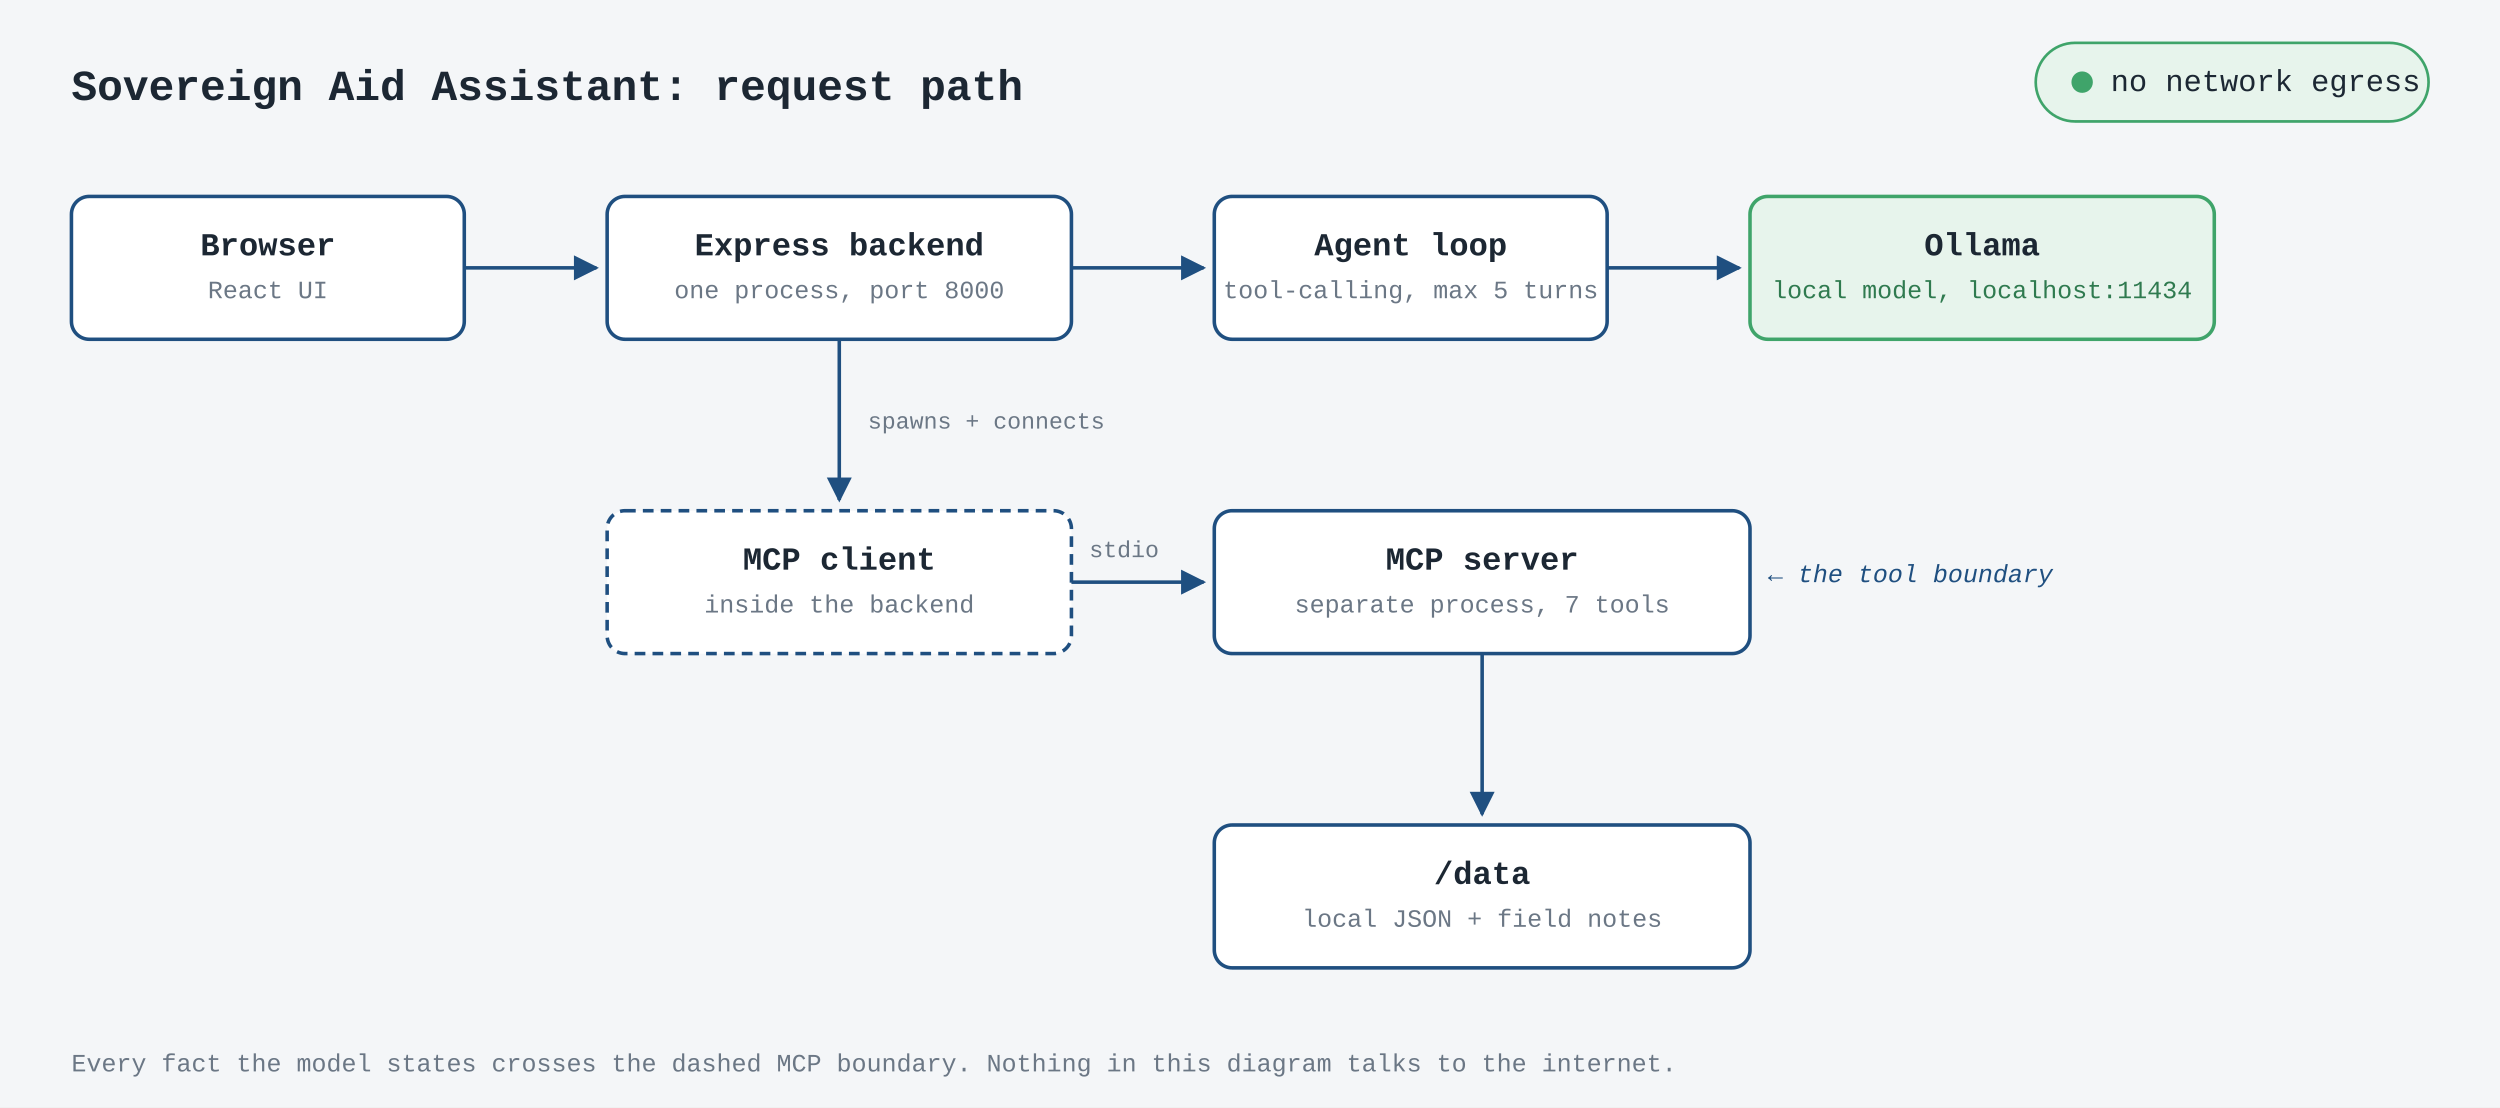
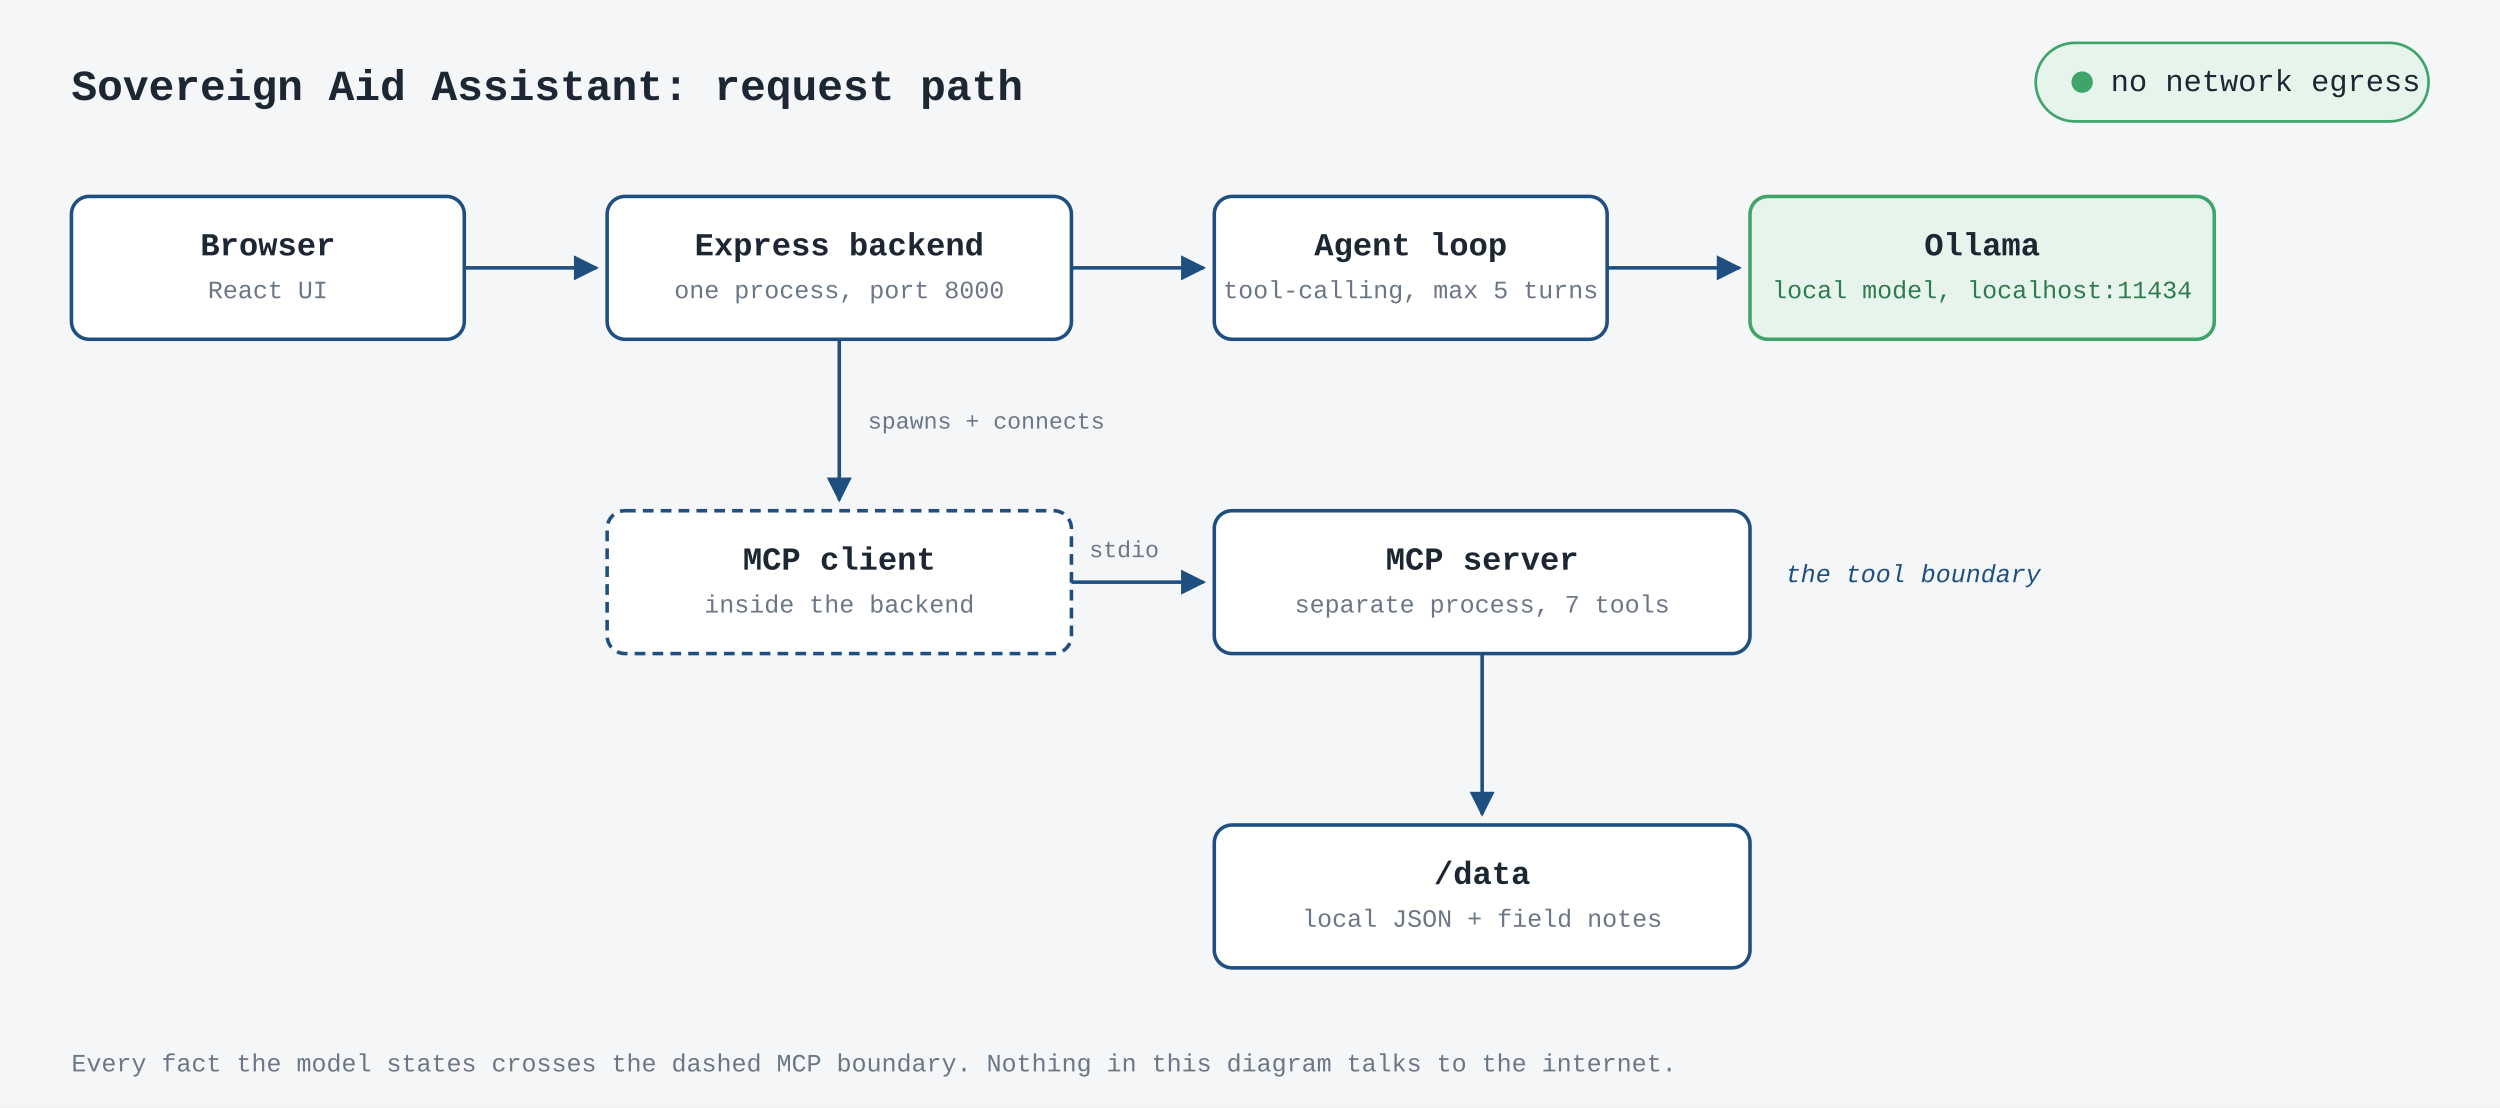
<svg xmlns="http://www.w3.org/2000/svg" viewBox="0 0 1400 620" font-family="'SFMono-Regular',Consolas,'Liberation Mono',Menlo,monospace">
  <defs>
    <marker id="arrow" viewBox="0 0 10 10" refX="9" refY="5" markerWidth="7" markerHeight="7" orient="auto-start-reverse">
      <path d="M0,0 L10,5 L0,10 z" fill="#1F4F80" />
    </marker>
  </defs>
  <rect x="0" y="0" width="1400" height="620" fill="#F4F6F8" />
  <g>
    <rect x="1140" y="24" width="220" height="44" rx="22" fill="#E7F4EC" stroke="#3FA46A" stroke-width="1.5" />
    <circle cx="1166" cy="46" r="6" fill="#3FA46A" />
    <text x="1182" y="51" font-size="17" fill="#1C2733">no network egress</text>
  </g>
  <text x="40" y="56" font-size="24" fill="#1C2733" font-weight="bold">Sovereign Aid Assistant: request path</text>
  <g>
    <rect x="40" y="110" width="220" height="80" rx="10" fill="#FFFFFF" stroke="#1F4F80" stroke-width="2" />
    <text x="150" y="143" font-size="18" fill="#1C2733" text-anchor="middle" font-weight="bold">Browser</text>
    <text x="150" y="167" font-size="14" fill="#6B7785" text-anchor="middle">React UI</text>
  </g>
  <line x1="260" y1="150" x2="334" y2="150" stroke="#1F4F80" stroke-width="2" marker-end="url(#arrow)" />
  <g>
    <rect x="340" y="110" width="260" height="80" rx="10" fill="#FFFFFF" stroke="#1F4F80" stroke-width="2" />
    <text x="470" y="143" font-size="18" fill="#1C2733" text-anchor="middle" font-weight="bold">Express backend</text>
    <text x="470" y="167" font-size="14" fill="#6B7785" text-anchor="middle">one process, port 8000</text>
  </g>
  <line x1="600" y1="150" x2="674" y2="150" stroke="#1F4F80" stroke-width="2" marker-end="url(#arrow)" />
  <g>
    <rect x="680" y="110" width="220" height="80" rx="10" fill="#FFFFFF" stroke="#1F4F80" stroke-width="2" />
    <text x="790" y="143" font-size="18" fill="#1C2733" text-anchor="middle" font-weight="bold">Agent loop</text>
    <text x="790" y="167" font-size="14" fill="#6B7785" text-anchor="middle">tool-calling, max 5 turns</text>
  </g>
  <line x1="900" y1="150" x2="974" y2="150" stroke="#1F4F80" stroke-width="2" marker-end="url(#arrow)" />
  <g>
    <rect x="980" y="110" width="260" height="80" rx="10" fill="#E7F4EC" stroke="#3FA46A" stroke-width="2" />
    <text x="1110" y="143" font-size="18" fill="#1C2733" text-anchor="middle" font-weight="bold">Ollama</text>
    <text x="1110" y="167" font-size="14" fill="#2F7A4F" text-anchor="middle">local model, localhost:11434</text>
  </g>
  <line x1="470" y1="190" x2="470" y2="280" stroke="#1F4F80" stroke-width="2" marker-end="url(#arrow)" />
  <text x="486" y="240" font-size="13" fill="#6B7785">spawns + connects</text>
  <g>
    <rect x="340" y="286" width="260" height="80" rx="10" fill="#FFFFFF" stroke="#1F4F80" stroke-width="2" stroke-dasharray="6,4" />
    <text x="470" y="319" font-size="18" fill="#1C2733" text-anchor="middle" font-weight="bold">MCP client</text>
    <text x="470" y="343" font-size="14" fill="#6B7785" text-anchor="middle">inside the backend</text>
  </g>
  <line x1="600" y1="326" x2="674" y2="326" stroke="#1F4F80" stroke-width="2" marker-end="url(#arrow)" />
  <text x="610" y="312" font-size="13" fill="#6B7785">stdio</text>
  <g>
    <rect x="680" y="286" width="300" height="80" rx="10" fill="#FFFFFF" stroke="#1F4F80" stroke-width="2" />
    <text x="830" y="319" font-size="18" fill="#1C2733" text-anchor="middle" font-weight="bold">MCP server</text>
    <text x="830" y="343" font-size="14" fill="#6B7785" text-anchor="middle">separate process, 7 tools</text>
  </g>
-   <text x="990" y="326" font-size="14" fill="#1F4F80" font-style="italic">← the tool boundary</text>
+   <text x="1000" y="326" font-size="14" fill="#1F4F80" font-style="italic">the tool boundary</text>
  <line x1="830" y1="366" x2="830" y2="456" stroke="#1F4F80" stroke-width="2" marker-end="url(#arrow)" />
  <g>
    <rect x="680" y="462" width="300" height="80" rx="10" fill="#FFFFFF" stroke="#1F4F80" stroke-width="2" />
    <text x="830" y="495" font-size="18" fill="#1C2733" text-anchor="middle" font-weight="bold">/data</text>
    <text x="830" y="519" font-size="14" fill="#6B7785" text-anchor="middle">local JSON + field notes</text>
  </g>
  <text x="40" y="600" font-size="14" fill="#6B7785">Every fact the model states crosses the dashed MCP boundary. Nothing in this diagram talks to the internet.</text>
</svg>
